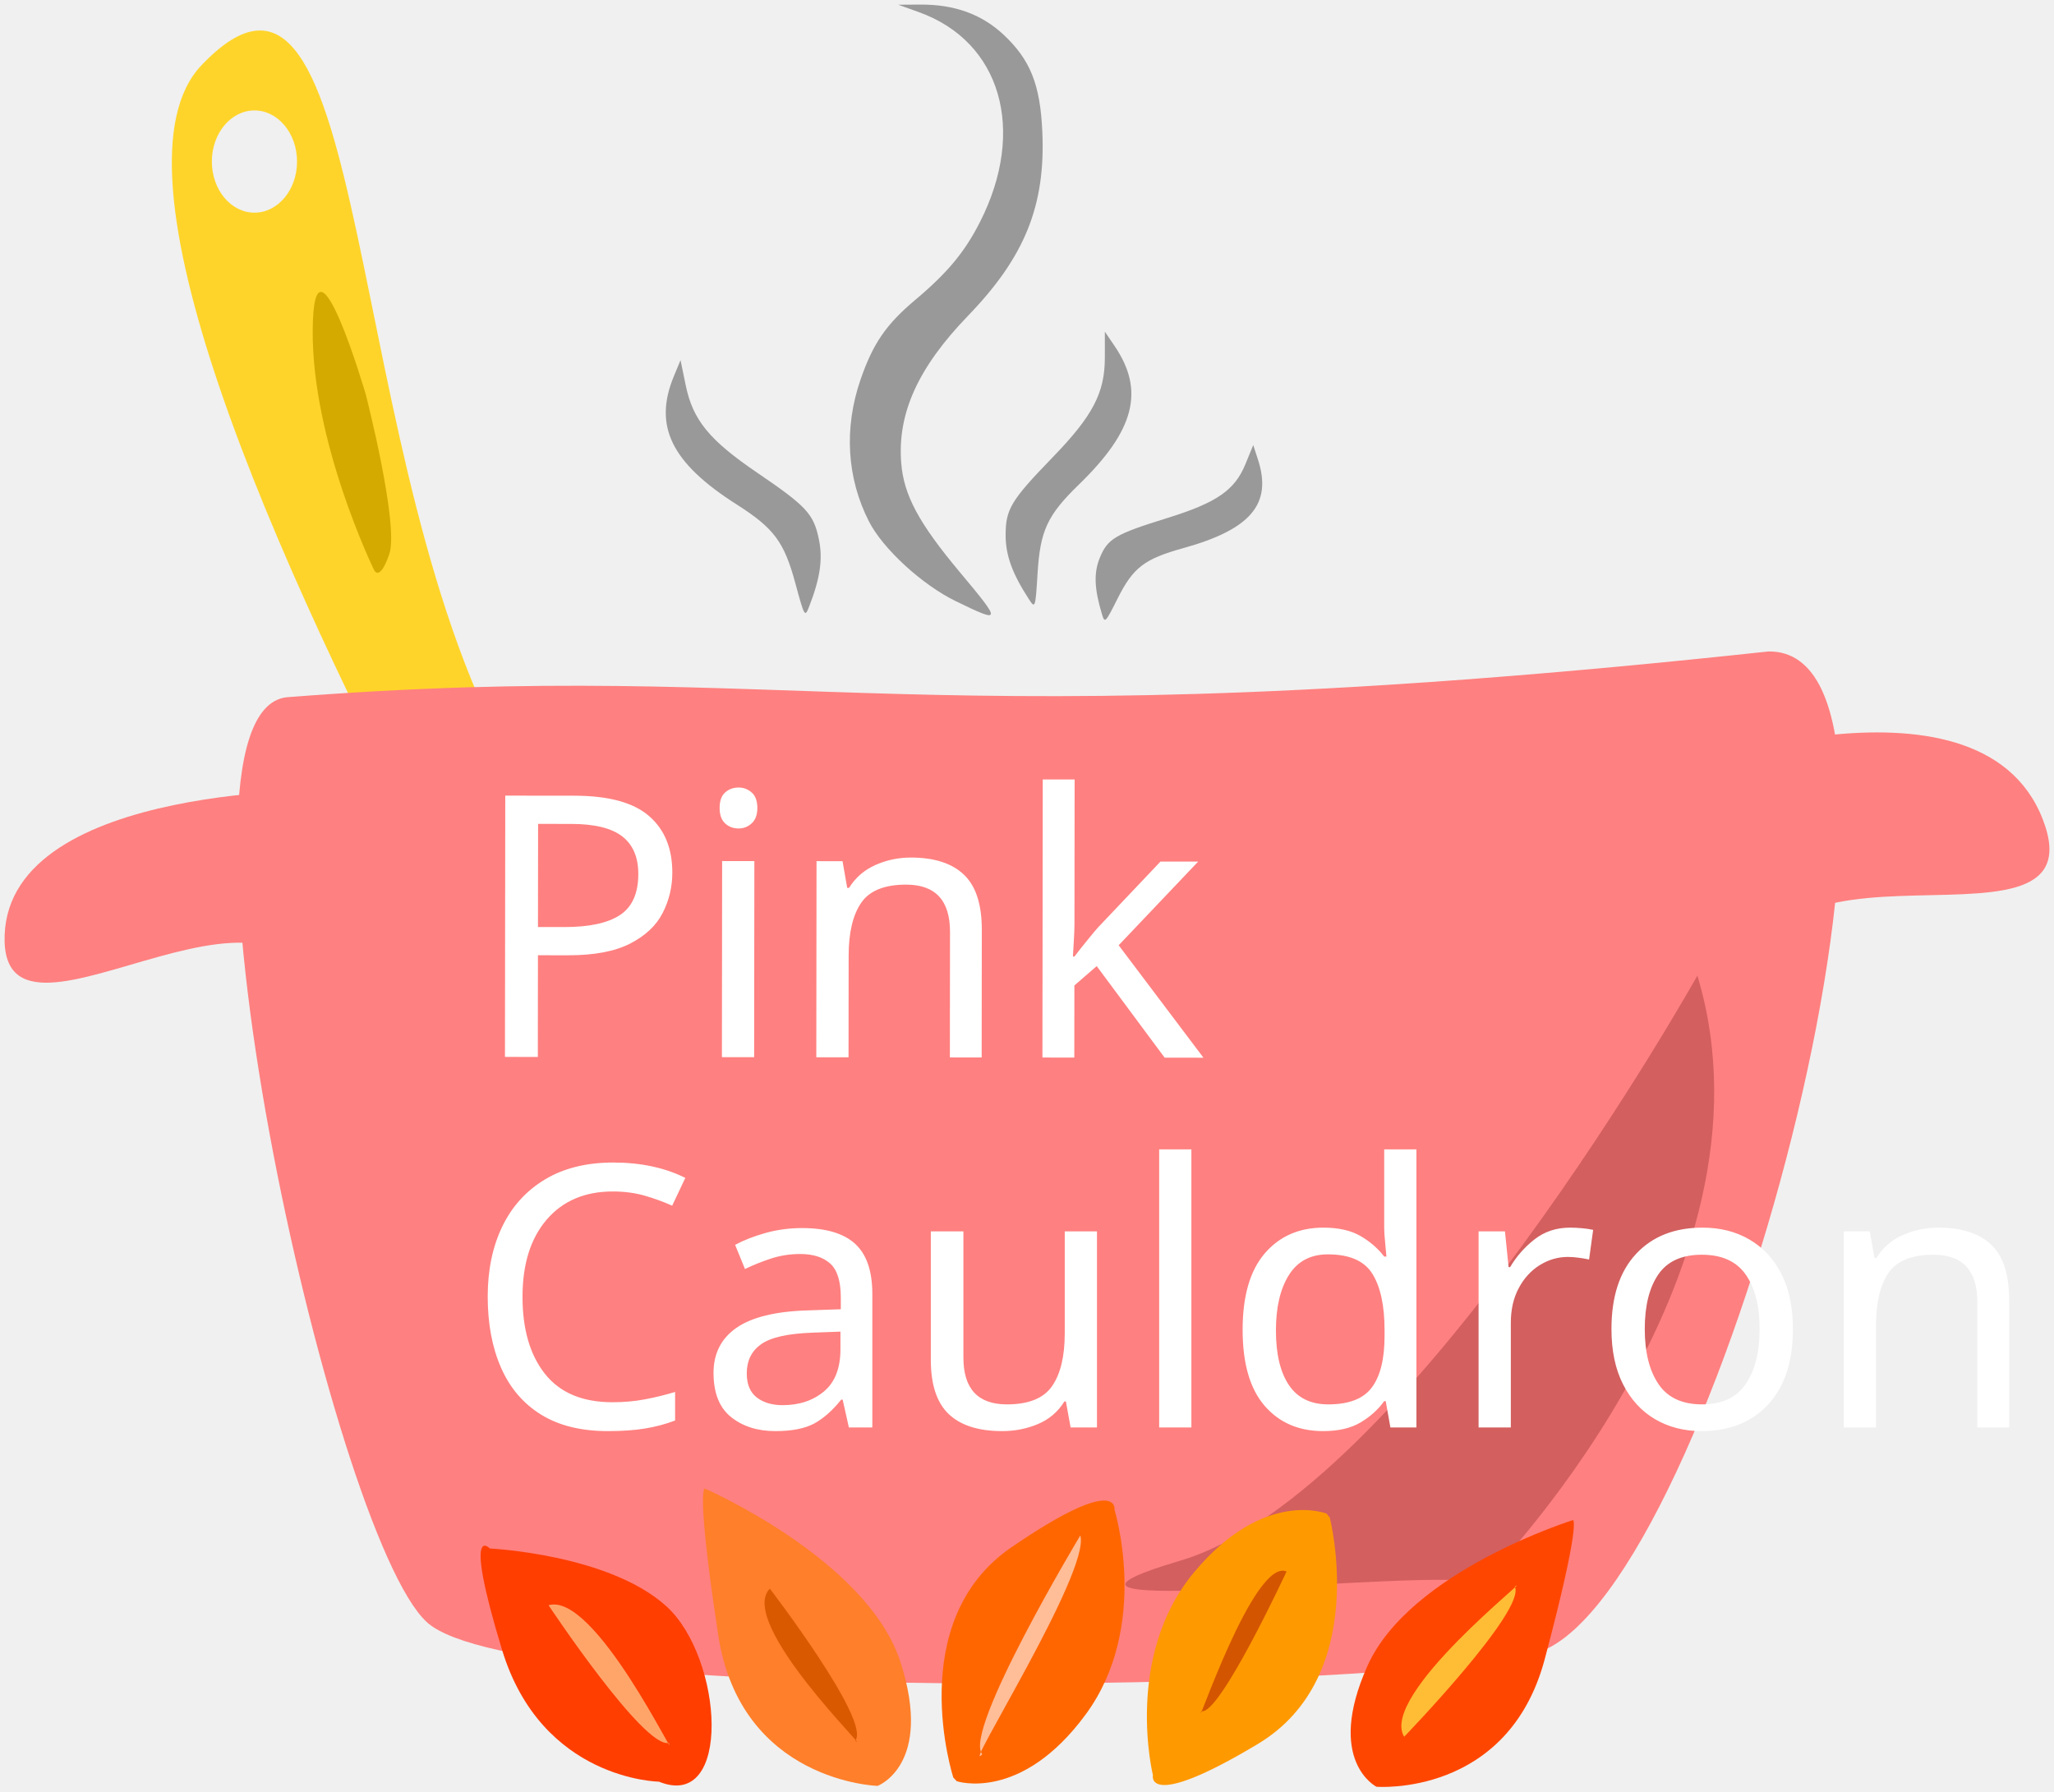
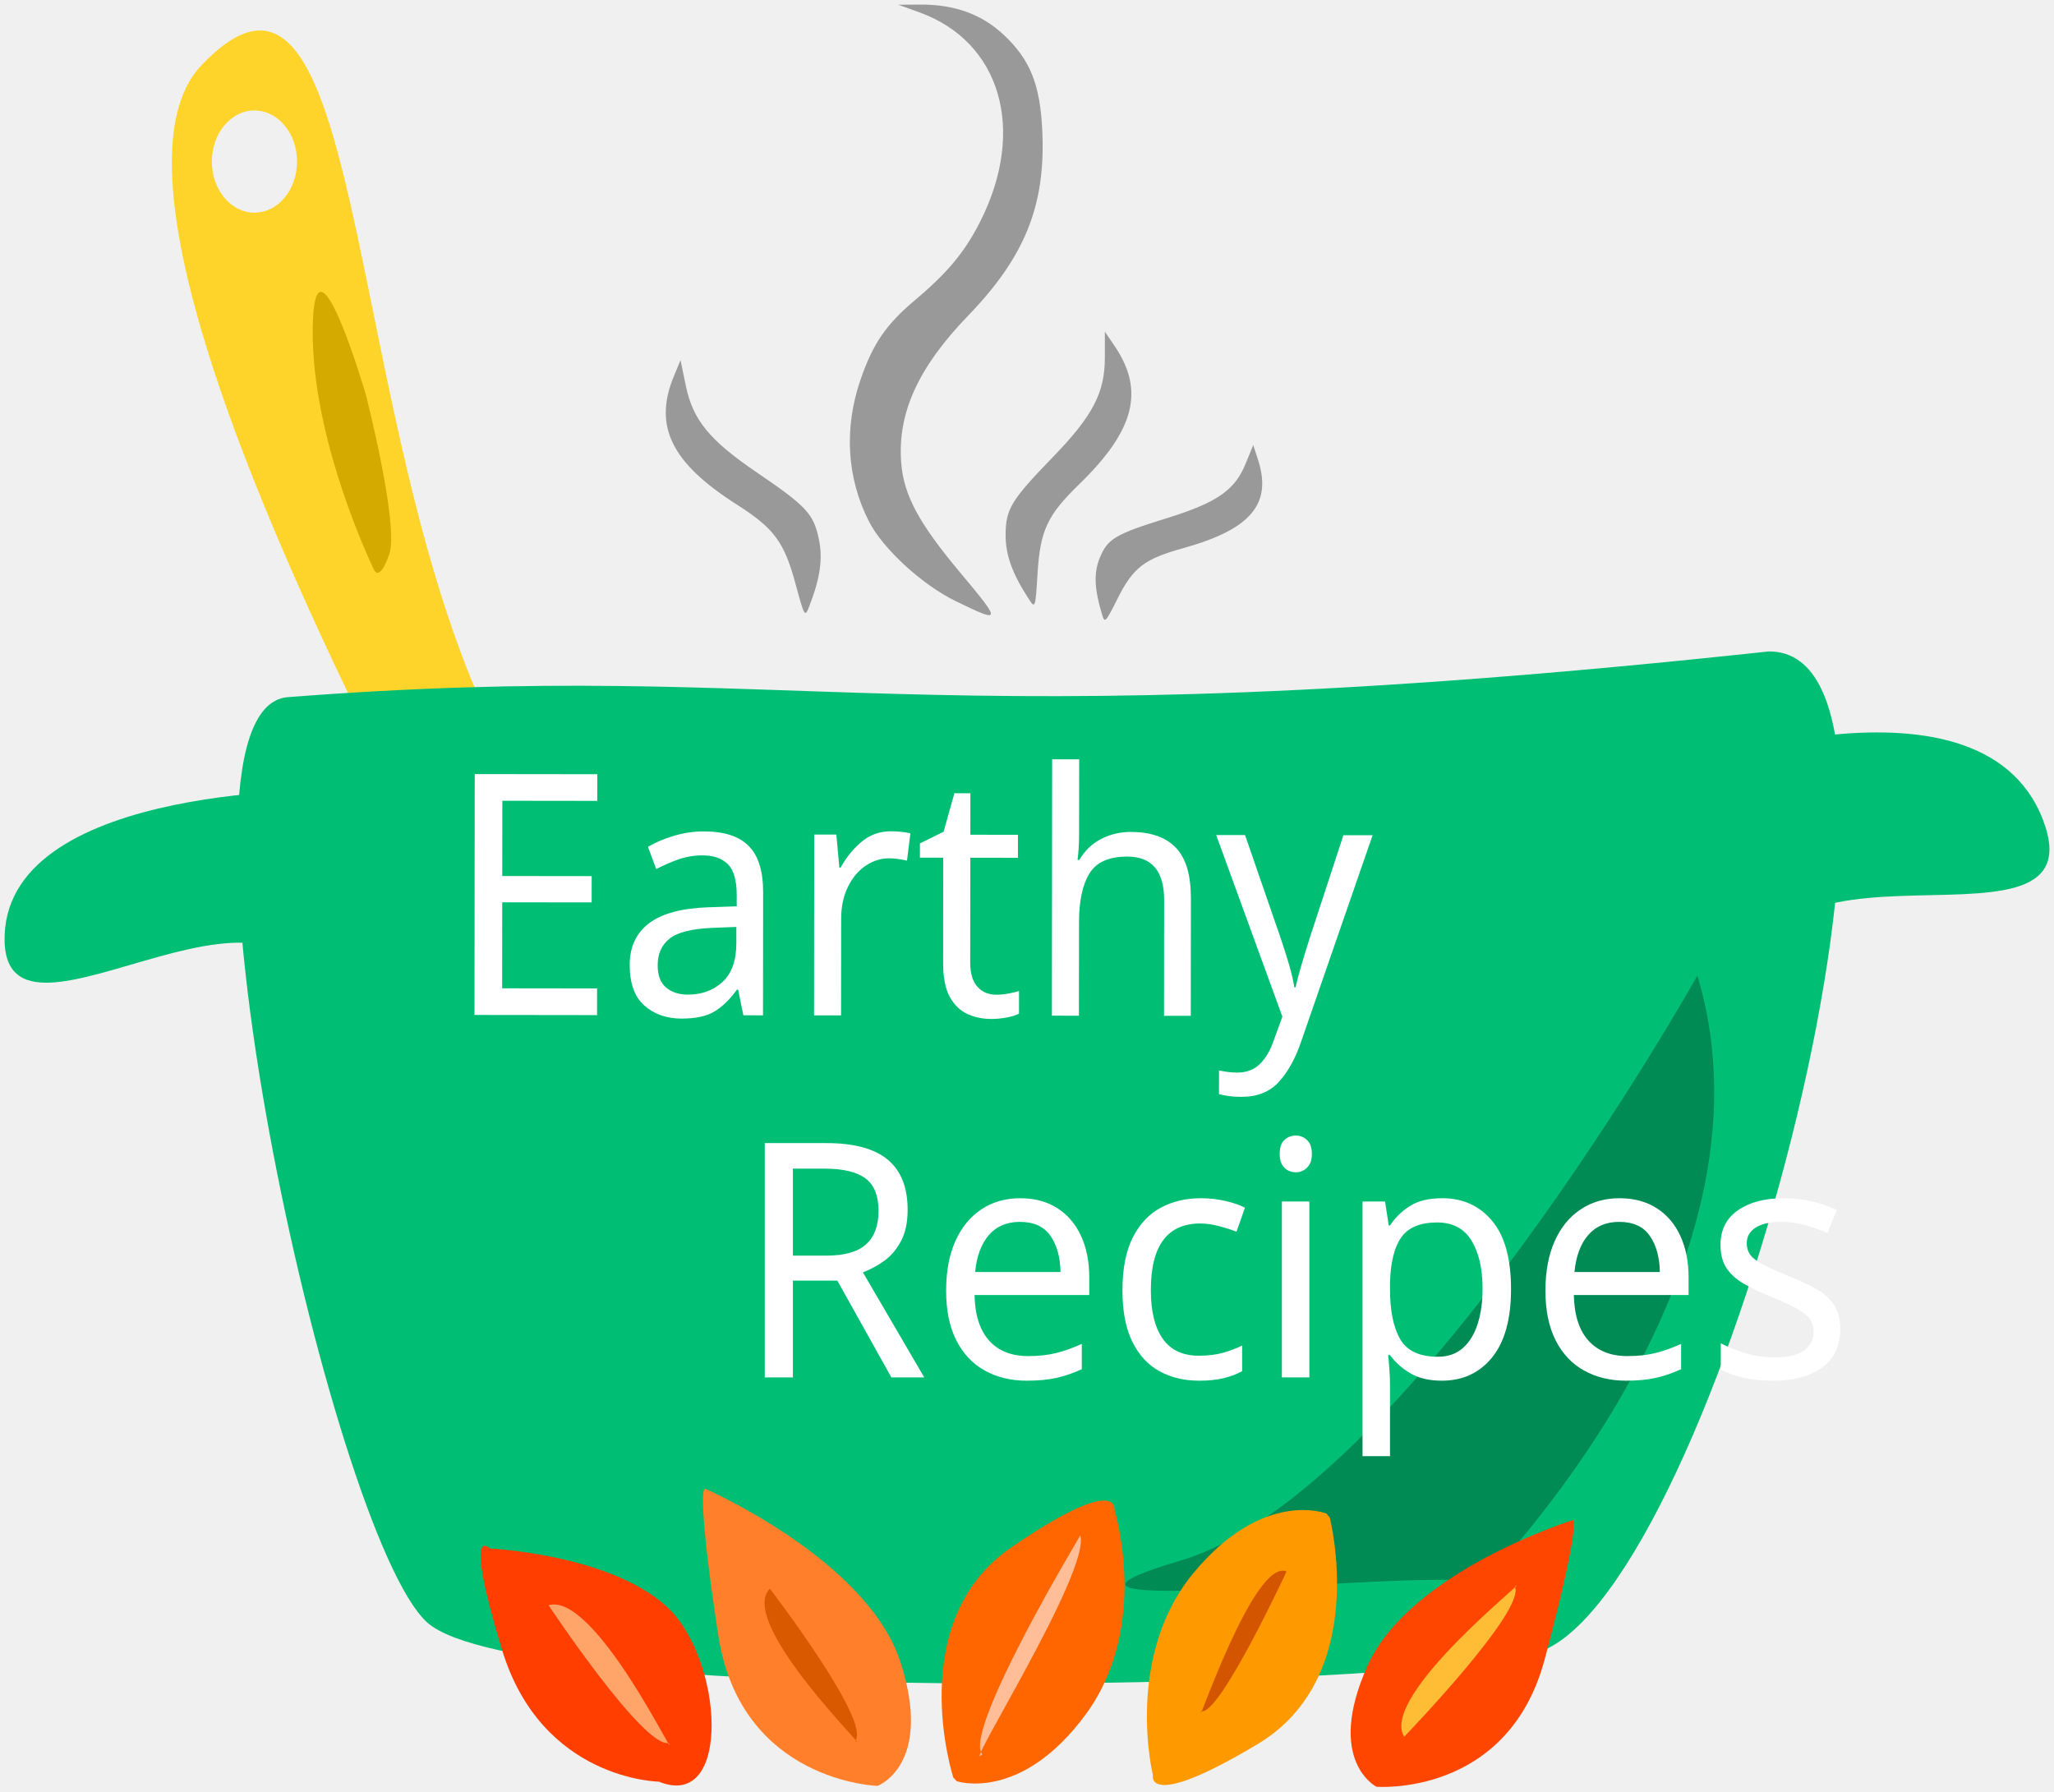
<svg xmlns="http://www.w3.org/2000/svg" width="449.078" height="391.67" viewBox="0 0 449.078 391.67" id="svg4517" version="1.1">
  <defs id="defs4519">
    </defs>
  <g id="layer1" transform="translate(-18.13794,-559.8078)">
    <path style="fill:#ffd42a;fill-rule:evenodd;stroke:none;stroke-width:1.456px;stroke-linecap:butt;stroke-linejoin:miter;stroke-opacity:1" d="m 74.332,566.497 c -3.465,0.263 -7.457,2.65 -12.154,7.589 -42.938,45.16 141.809,330.401 141.809,330.401 0,0 2.788,-101.477 -55.947,-154.391 C 95.728,702.97 102.548,564.353 74.332,566.497 Z m -0.562,17.456 a 9.312,11.174 0 0 1 9.311,11.176 9.312,11.174 0 0 1 -9.311,11.173 9.312,11.174 0 0 1 -9.311,-11.173 9.312,11.174 0 0 1 9.311,-11.176 z" id="path4615" />
-     <path style="fill:#ff8080;fill-rule:evenodd;stroke:none;stroke-width:1px;stroke-linecap:butt;stroke-linejoin:miter;stroke-opacity:1" d="m 404.769,702.235 c -188.939,20.379 -209.496,1.087 -323.98,10.01 -29.849,3.512 9.611,182.9 30.681,202.215 21.07,19.314 227.63,14.562 245.189,5.662 38.665,-19.599 90.388,-218.569 48.11,-217.887 z" id="path4567" />
-     <path style="fill:#d35f5f;fill-rule:evenodd;stroke:none;stroke-width:1px;stroke-linecap:butt;stroke-linejoin:miter;stroke-opacity:1" d="m 389.245,773.099 c 0,0 -63.305,113.173 -112.983,127.882 -46.566,13.788 55.902,1.158 65.803,4.966 0,0 67.045,-67.045 47.18,-132.848 z" id="path5163" />
+     <path style="fill:#00bf75;fill-rule:evenodd;stroke:none;stroke-width:1px;stroke-linecap:butt;stroke-linejoin:miter;stroke-opacity:1;fill-opacity:1" d="m 404.769,702.235 c -188.939,20.379 -209.496,1.087 -323.98,10.01 -29.849,3.512 9.611,182.9 30.681,202.215 21.07,19.314 227.63,14.562 245.189,5.662 38.665,-19.599 90.388,-218.569 48.11,-217.887 z" id="path4567" />
+     <path style="fill:#008a54;fill-rule:evenodd;stroke:none;stroke-width:1px;stroke-linecap:butt;stroke-linejoin:miter;stroke-opacity:1;fill-opacity:1" d="m 389.245,773.099 c 0,0 -63.305,113.173 -112.983,127.882 -46.566,13.788 55.902,1.158 65.803,4.966 0,0 67.045,-67.045 47.18,-132.848 z" id="path5163" />
    <path style="fill:#ff7f2a;fill-rule:evenodd;stroke:none;stroke-width:0.851px;stroke-linecap:butt;stroke-linejoin:miter;stroke-opacity:1" d="m 210.01,950.245 c 0,0 -29.937,-0.848 -34.837,-32.969 -4.9,-32.121 -2.957,-32.041 -2.957,-32.041 0,0 35.56,15.483 42.804,37.97 7.245,22.487 -5.01,27.04 -5.01,27.04 z" id="path5170" />
    <path id="path5172" d="m 319.084,950.437 c 0,0 28.753,2.312 36.797,-27.932 8.044,-30.244 6.175,-30.37 6.175,-30.37 0,0 -35.664,11.113 -44.947,31.888 -9.283,20.774 1.975,26.413 1.975,26.413 z" style="fill:#ff4600;fill-opacity:1;fill-rule:evenodd;stroke:none;stroke-width:0.82px;stroke-linecap:butt;stroke-linejoin:miter;stroke-opacity:1" />
    <path style="fill:#ff6600;fill-rule:evenodd;stroke:none;stroke-width:0.87px;stroke-linecap:butt;stroke-linejoin:miter;stroke-opacity:1" d="m 226.562,948.409 c 0,0 -11.026,-34.093 12.748,-50.353 23.774,-16.26 22.496,-8.176 22.496,-8.176 0,0 7.9,25.431 -6.291,44.74 -14.191,19.309 -28.202,14.604 -28.202,14.604 z" id="path5174" />
    <path id="path5176" d="m 308.869,891.576 c 0,0 8.978,34.688 -15.72,49.505 -24.699,14.817 -22.942,6.823 -22.942,6.823 0,0 -6.374,-25.856 8.941,-44.287 15.315,-18.431 29.021,-12.9 29.021,-12.9 z" style="fill:#ff9900;fill-opacity:1;fill-rule:evenodd;stroke:none;stroke-width:0.87px;stroke-linecap:butt;stroke-linejoin:miter;stroke-opacity:1" />
    <path style="fill:#ff3e00;fill-opacity:1;fill-rule:evenodd;stroke:none;stroke-width:1px;stroke-linecap:butt;stroke-linejoin:miter;stroke-opacity:1" d="m 162.199,949.322 c 0,0 -25.629,-0.308 -34.293,-28.816 -8.664,-28.508 -2.668,-22.16 -2.668,-22.16 0,0 26.025,1.25 38.563,12.607 12.537,11.357 14.457,44.919 -1.602,38.369 z" id="path5180" />
    <path style="fill:#ffa56a;fill-opacity:1;fill-rule:evenodd;stroke:none;stroke-width:0.479px;stroke-linecap:butt;stroke-linejoin:miter;stroke-opacity:1" d="m 138.073,910.755 c 0,0 20.85,31.398 26.293,30.093 2.028,5.213 -16.193,-33.099 -26.293,-30.093 z" id="path5189" />
    <path id="path5191" d="m 186.455,907.129 c 0,0 22.303,29.094 18.654,33.214 4.322,3.62 -26.009,-25.782 -18.654,-33.214 z" style="fill:#d85900;fill-opacity:1;fill-rule:evenodd;stroke:none;stroke-width:0.479px;stroke-linecap:butt;stroke-linejoin:miter;stroke-opacity:1" />
    <path style="fill:#ffbd98;fill-opacity:1;fill-rule:evenodd;stroke:none;stroke-width:0.479px;stroke-linecap:butt;stroke-linejoin:miter;stroke-opacity:1" d="m 254.335,895.495 c 0,0 -25.836,42.988 -21.427,47.824 -4.963,5.211 23.726,-39.973 21.427,-47.824 z" id="path5193" />
    <path id="path5195" d="m 299.427,903.371 c 0,0 -14.794,31.846 -18.656,30.522 -1.439,5.287 11.49,-33.572 18.656,-30.522 z" style="fill:#d45500;fill-rule:evenodd;stroke:none;stroke-width:0.479px;stroke-linecap:butt;stroke-linejoin:miter;stroke-opacity:1" />
    <path style="fill:#ffbc35;fill-opacity:1;fill-rule:evenodd;stroke:none;stroke-width:0.479px;stroke-linecap:butt;stroke-linejoin:miter;stroke-opacity:1" d="m 325.14,939.506 c 0,0 26.867,-27.831 24.175,-32.83 4.819,-3.222 -29.768,23.693 -24.175,32.83 z" id="path5197" />
-     <text xml:space="preserve" style="font-style:normal;font-variant:normal;font-weight:normal;font-stretch:normal;font-size:80px;line-height:125%;font-family:Trattatello;-inkscape-font-specification:'Trattatello, Normal';text-align:start;letter-spacing:0px;word-spacing:0px;writing-mode:lr-tb;text-anchor:start;fill:#ffffff;fill-opacity:1;stroke:none;stroke-width:1px;stroke-linecap:butt;stroke-linejoin:miter;stroke-opacity:1" x="121.668" y="790.729" id="text5199" transform="matrix(0.9999994,0.00112988,-0.00112988,0.9999994,0,0)">
-       <tspan id="tspan5201" x="121.668" y="790.729" style="font-style:normal;font-variant:normal;font-weight:normal;font-stretch:normal;font-size:80px;line-height:125%;font-family:Trattatello;-inkscape-font-specification:'Trattatello, Normal';text-align:start;writing-mode:lr-tb;text-anchor:start;fill:#ffffff">Pink</tspan>
+     <text xml:space="preserve" style="font-style:normal;font-variant:normal;font-weight:normal;font-stretch:normal;font-size:70.389px;line-height:125%;font-family:Trattatello;-inkscape-font-specification:'Trattatello, Normal';text-align:start;letter-spacing:0px;word-spacing:0px;writing-mode:lr-tb;text-anchor:start;fill:#ffffff;fill-opacity:1;stroke:none;stroke-width:1px;stroke-linecap:butt;stroke-linejoin:miter;stroke-opacity:1" x="121.707" y="745.969" id="text5199" transform="matrix(0.9544722,0.00118378,-0.00107844,1.047698,0,0)">
+       <tspan id="tspan5201" x="121.707" y="745.969" style="font-style:normal;font-variant:normal;font-weight:normal;font-stretch:normal;font-size:70.389px;line-height:125%;font-family:Trattatello;-inkscape-font-specification:'Trattatello, Normal';text-align:start;writing-mode:lr-tb;text-anchor:start;fill:#ffffff">Earthy</tspan>
    </text>
-     <text xml:space="preserve" style="font-style:normal;font-variant:normal;font-weight:normal;font-stretch:normal;font-size:80px;line-height:125%;font-family:Trattatello;-inkscape-font-specification:'Trattatello, Normal';text-align:start;letter-spacing:0px;word-spacing:0px;writing-mode:lr-tb;text-anchor:start;fill:#000000;fill-opacity:1;stroke:none;stroke-width:1px;stroke-linecap:butt;stroke-linejoin:miter;stroke-opacity:1" x="119.894" y="871.887" id="text5537">
-       <tspan id="tspan5539" x="119.894" y="871.887" style="font-style:normal;font-variant:normal;font-weight:normal;font-stretch:normal;font-size:80px;line-height:125%;font-family:Trattatello;-inkscape-font-specification:'Trattatello, Normal';text-align:start;writing-mode:lr-tb;text-anchor:start;fill:#ffffff">Cauldron</tspan>
+     <text xml:space="preserve" style="font-style:normal;font-variant:normal;font-weight:normal;font-stretch:normal;font-size:70.028px;line-height:125%;font-family:Trattatello;-inkscape-font-specification:'Trattatello, Normal';text-align:start;letter-spacing:0px;word-spacing:0px;writing-mode:lr-tb;text-anchor:start;fill:#000000;fill-opacity:1;stroke:none;stroke-width:1px;stroke-linecap:butt;stroke-linejoin:miter;stroke-opacity:1" x="183.09" y="840.354" id="text5537" transform="scale(0.9760856,1.0245)">
+       <tspan id="tspan5539" x="183.09" y="840.354" style="font-style:normal;font-variant:normal;font-weight:normal;font-stretch:normal;font-size:70.028px;line-height:125%;font-family:Trattatello;-inkscape-font-specification:'Trattatello, Normal';text-align:start;writing-mode:lr-tb;text-anchor:start;fill:#ffffff">Recipes</tspan>
    </text>
    <path style="fill:#d4aa00;fill-rule:evenodd;stroke:none;stroke-width:0.67px;stroke-linecap:butt;stroke-linejoin:miter;stroke-opacity:1" d="m 99.883,684.335 c 0,0 -13.644,-27.988 -13.377,-52.57 0.267,-24.582 11.623,14.348 11.623,14.348 0,0 7.326,28.532 5.116,34.863 -2.21,6.33 -3.362,3.36 -3.362,3.36 z" id="path5545" />
-     <path style="fill:#ff8080;fill-rule:evenodd;stroke:none;stroke-width:1.281px;stroke-linecap:butt;stroke-linejoin:miter;stroke-opacity:1" d="m 92.022,732.497 c 0,0 -71.565,-1.668 -72.866,31.683 -1.301,33.351 67.661,-28.348 70.264,23.346 2.602,51.694 -1.301,-53.361 -1.301,-53.361" id="path4178" />
-     <path id="path4180" d="m 381.023,729.248 c 0,0 69.71,-26.382 83.725,9.653 14.015,36.036 -77.335,-7.791 -60.153,49.649 17.182,57.44 -19.098,-58.818 -19.098,-58.818" style="fill:#ff8080;fill-rule:evenodd;stroke:none;stroke-width:1.281px;stroke-linecap:butt;stroke-linejoin:miter;stroke-opacity:1" />
+     <path style="fill:#00bf75;fill-rule:evenodd;stroke:none;stroke-width:1.281px;stroke-linecap:butt;stroke-linejoin:miter;stroke-opacity:1;fill-opacity:1" d="m 92.022,732.497 c 0,0 -71.565,-1.668 -72.866,31.683 -1.301,33.351 67.661,-28.348 70.264,23.346 2.602,51.694 -1.301,-53.361 -1.301,-53.361" id="path4178" />
+     <path id="path4180" d="m 381.023,729.248 c 0,0 69.71,-26.382 83.725,9.653 14.015,36.036 -77.335,-7.791 -60.153,49.649 17.182,57.44 -19.098,-58.818 -19.098,-58.818" style="fill:#00bf75;fill-rule:evenodd;stroke:none;stroke-width:1.281px;stroke-linecap:butt;stroke-linejoin:miter;stroke-opacity:1;fill-opacity:1" />
    <path style="fill:#999999" d="m 227.113,691.245 c -7.363,-3.579 -15.94,-11.454 -18.993,-17.438 -4.844,-9.496 -5.492,-20.388 -1.842,-30.996 2.708,-7.872 5.597,-12.084 11.948,-17.424 7.093,-5.963 10.848,-10.486 14.205,-17.113 10.157,-20.044 4.52,-39.364 -13.362,-45.8 l -4.541,-1.634 4.833,-0.031 c 7.443,-0.048 13.405,2.108 18.181,6.575 5.861,5.482 8.027,10.9 8.486,21.225 0.716,16.121 -3.817,27.364 -16.21,40.196 -10.968,11.358 -15.511,21.372 -14.637,32.264 0.563,7.009 3.846,13.118 12.806,23.822 9.223,11.019 9.191,11.247 -0.874,6.354 z" id="path4273" />
    <path style="fill:#999999" d="m 243.116,690.844 c -3.658,-5.623 -5.116,-9.627 -5.113,-14.041 0.004,-5.683 1.164,-7.603 10.264,-16.996 8.794,-9.077 11.431,-14.11 11.431,-21.816 l 0,-5.673 2.132,3.137 c 6.627,9.753 4.397,18.439 -7.767,30.247 -6.947,6.744 -8.506,10.091 -9.079,19.5 -0.459,7.527 -0.52,7.713 -1.868,5.641 z" id="path4269" />
    <path id="path4277" d="m 259.067,694.085 c -1.681,-5.544 -1.817,-9.056 -0.477,-12.318 1.725,-4.199 3.38,-5.178 14.646,-8.671 10.886,-3.374 14.852,-6.095 17.186,-11.791 l 1.718,-4.193 1.022,3.127 c 3.178,9.722 -1.518,15.297 -16.35,19.413 -8.472,2.351 -10.927,4.233 -14.308,10.971 -2.705,5.39 -2.818,5.504 -3.437,3.462 z" style="fill:#999999" />
    <path id="path4279" d="m 195.012,692.502 c 2.444,-6.247 3.061,-10.463 2.164,-14.786 -1.154,-5.564 -2.678,-7.21 -13.492,-14.566 -10.449,-7.109 -14.051,-11.504 -15.611,-19.05 l -1.148,-5.555 -1.452,3.503 c -4.516,10.892 -0.573,18.948 13.729,28.049 8.169,5.198 10.372,8.16 12.839,17.259 1.973,7.278 2.071,7.448 2.971,5.147 z" style="fill:#999999" />
  </g>
</svg>
